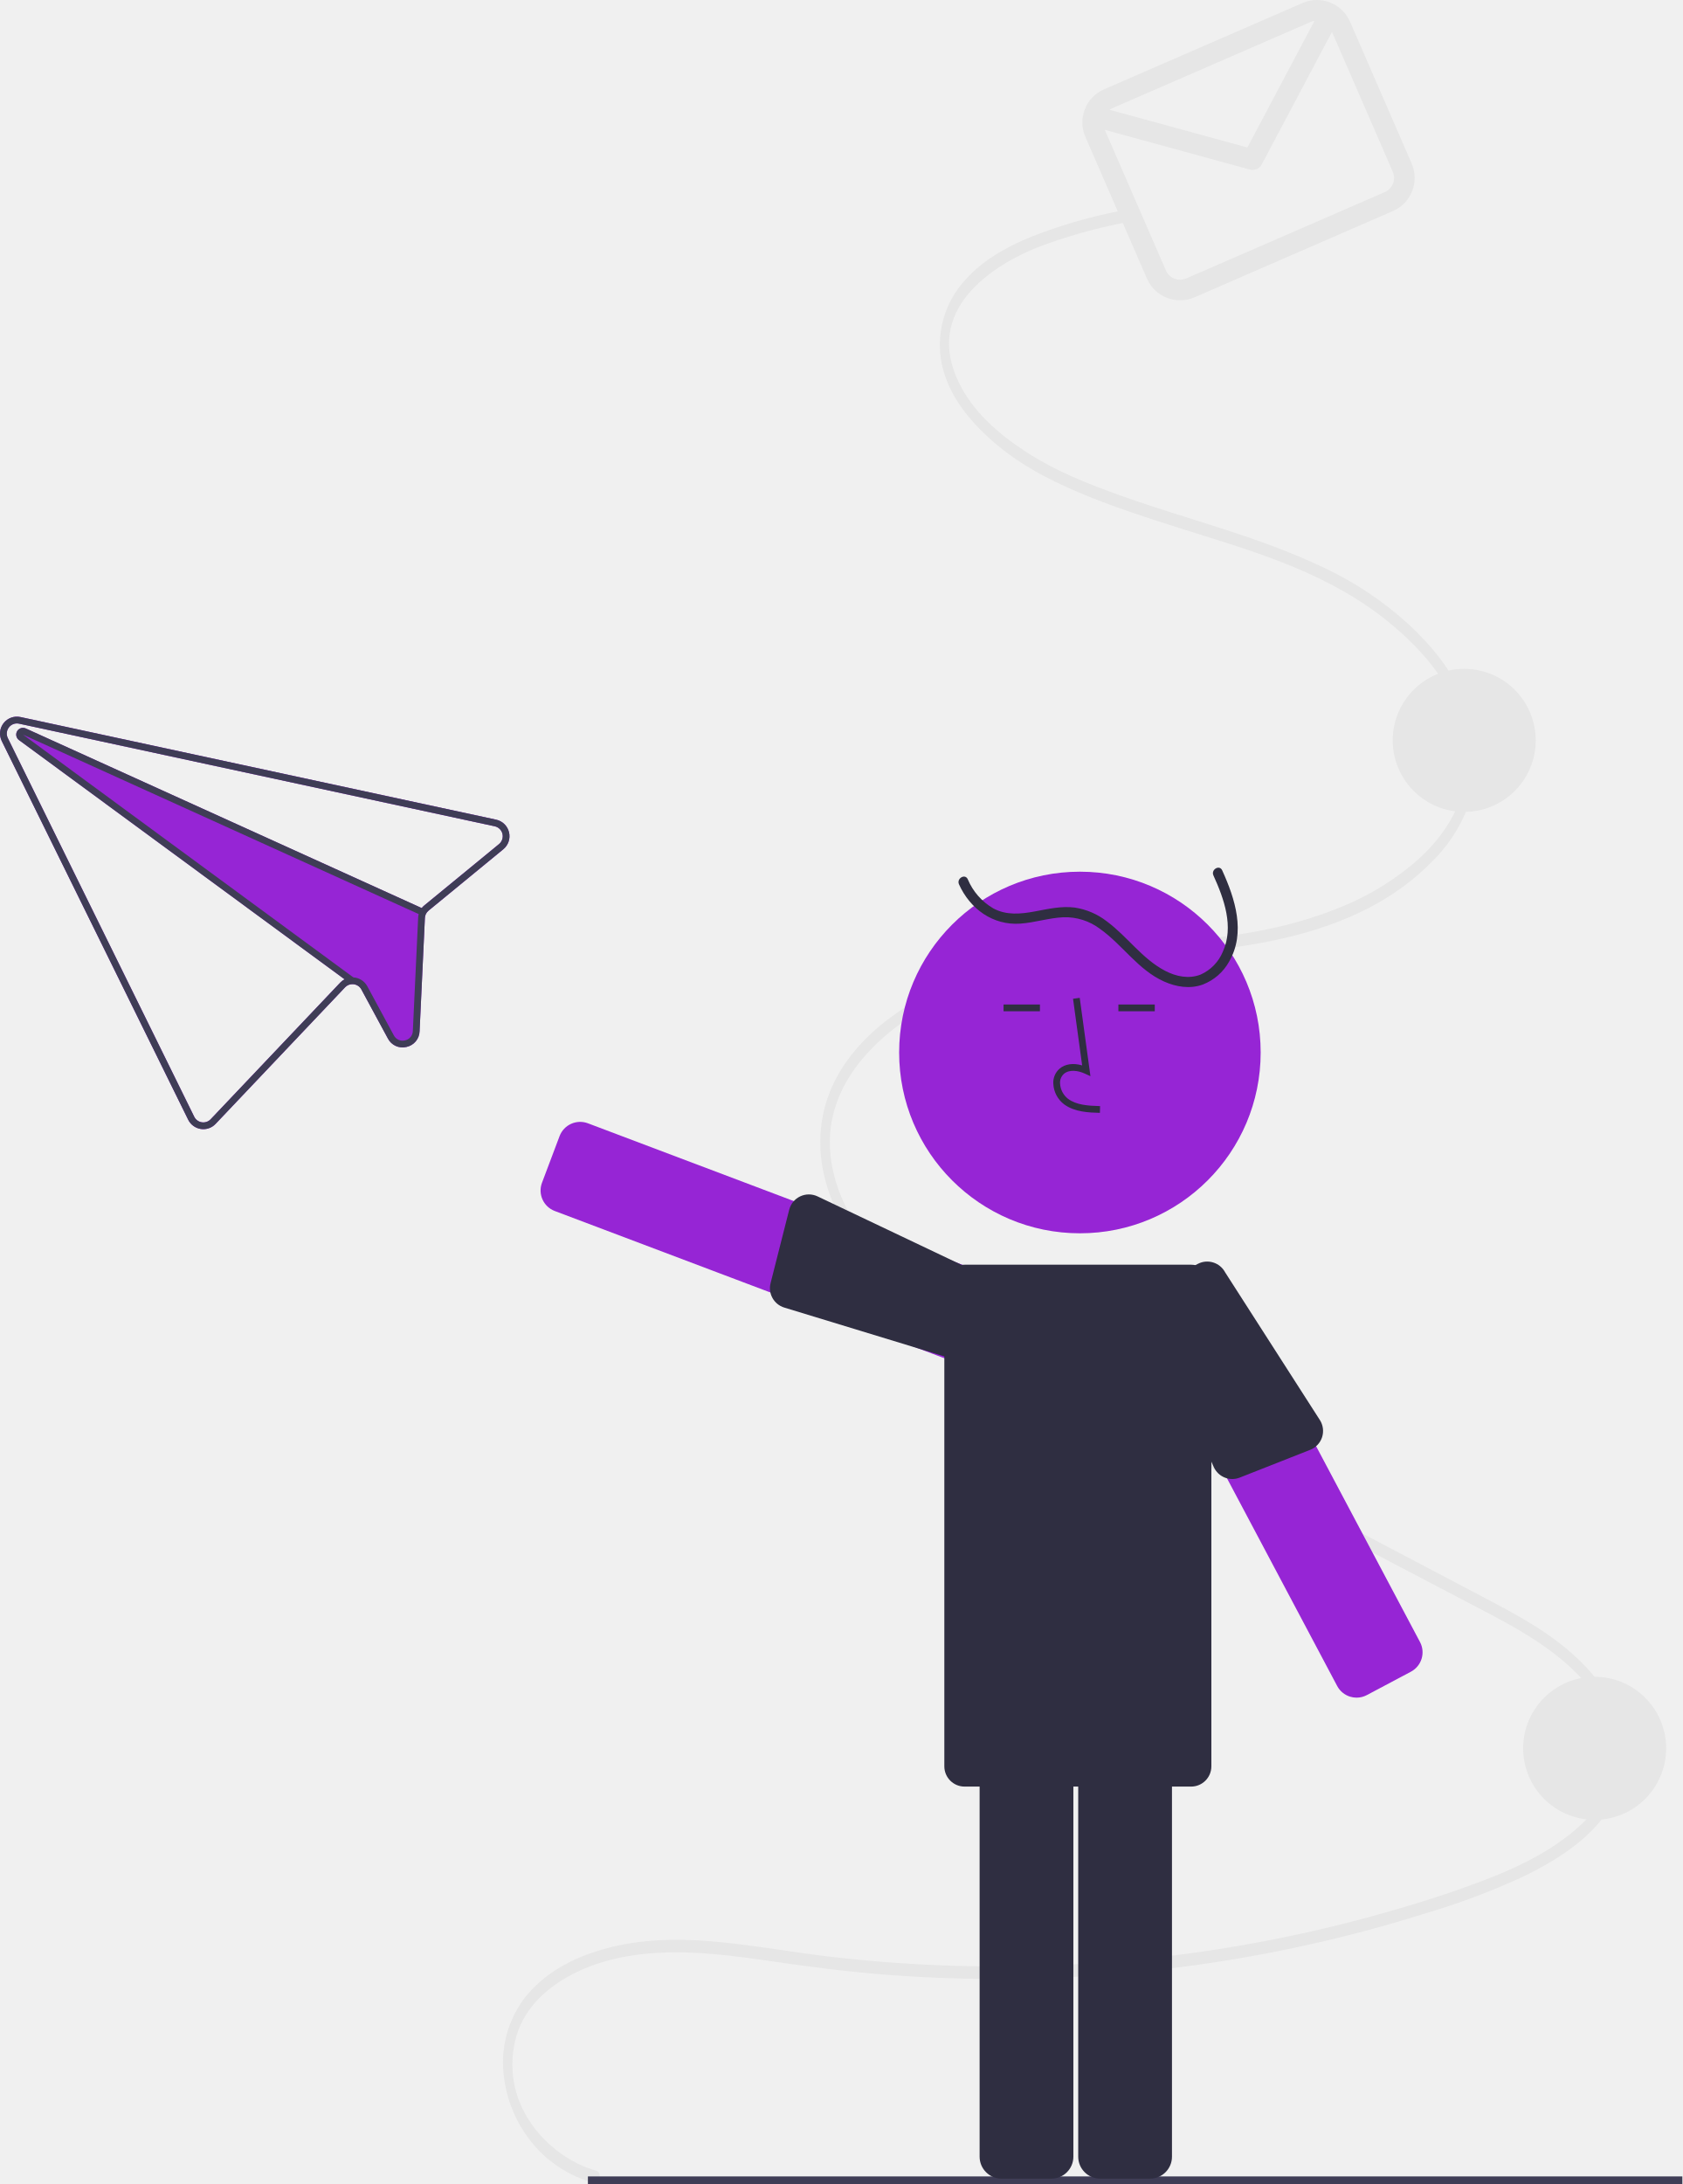
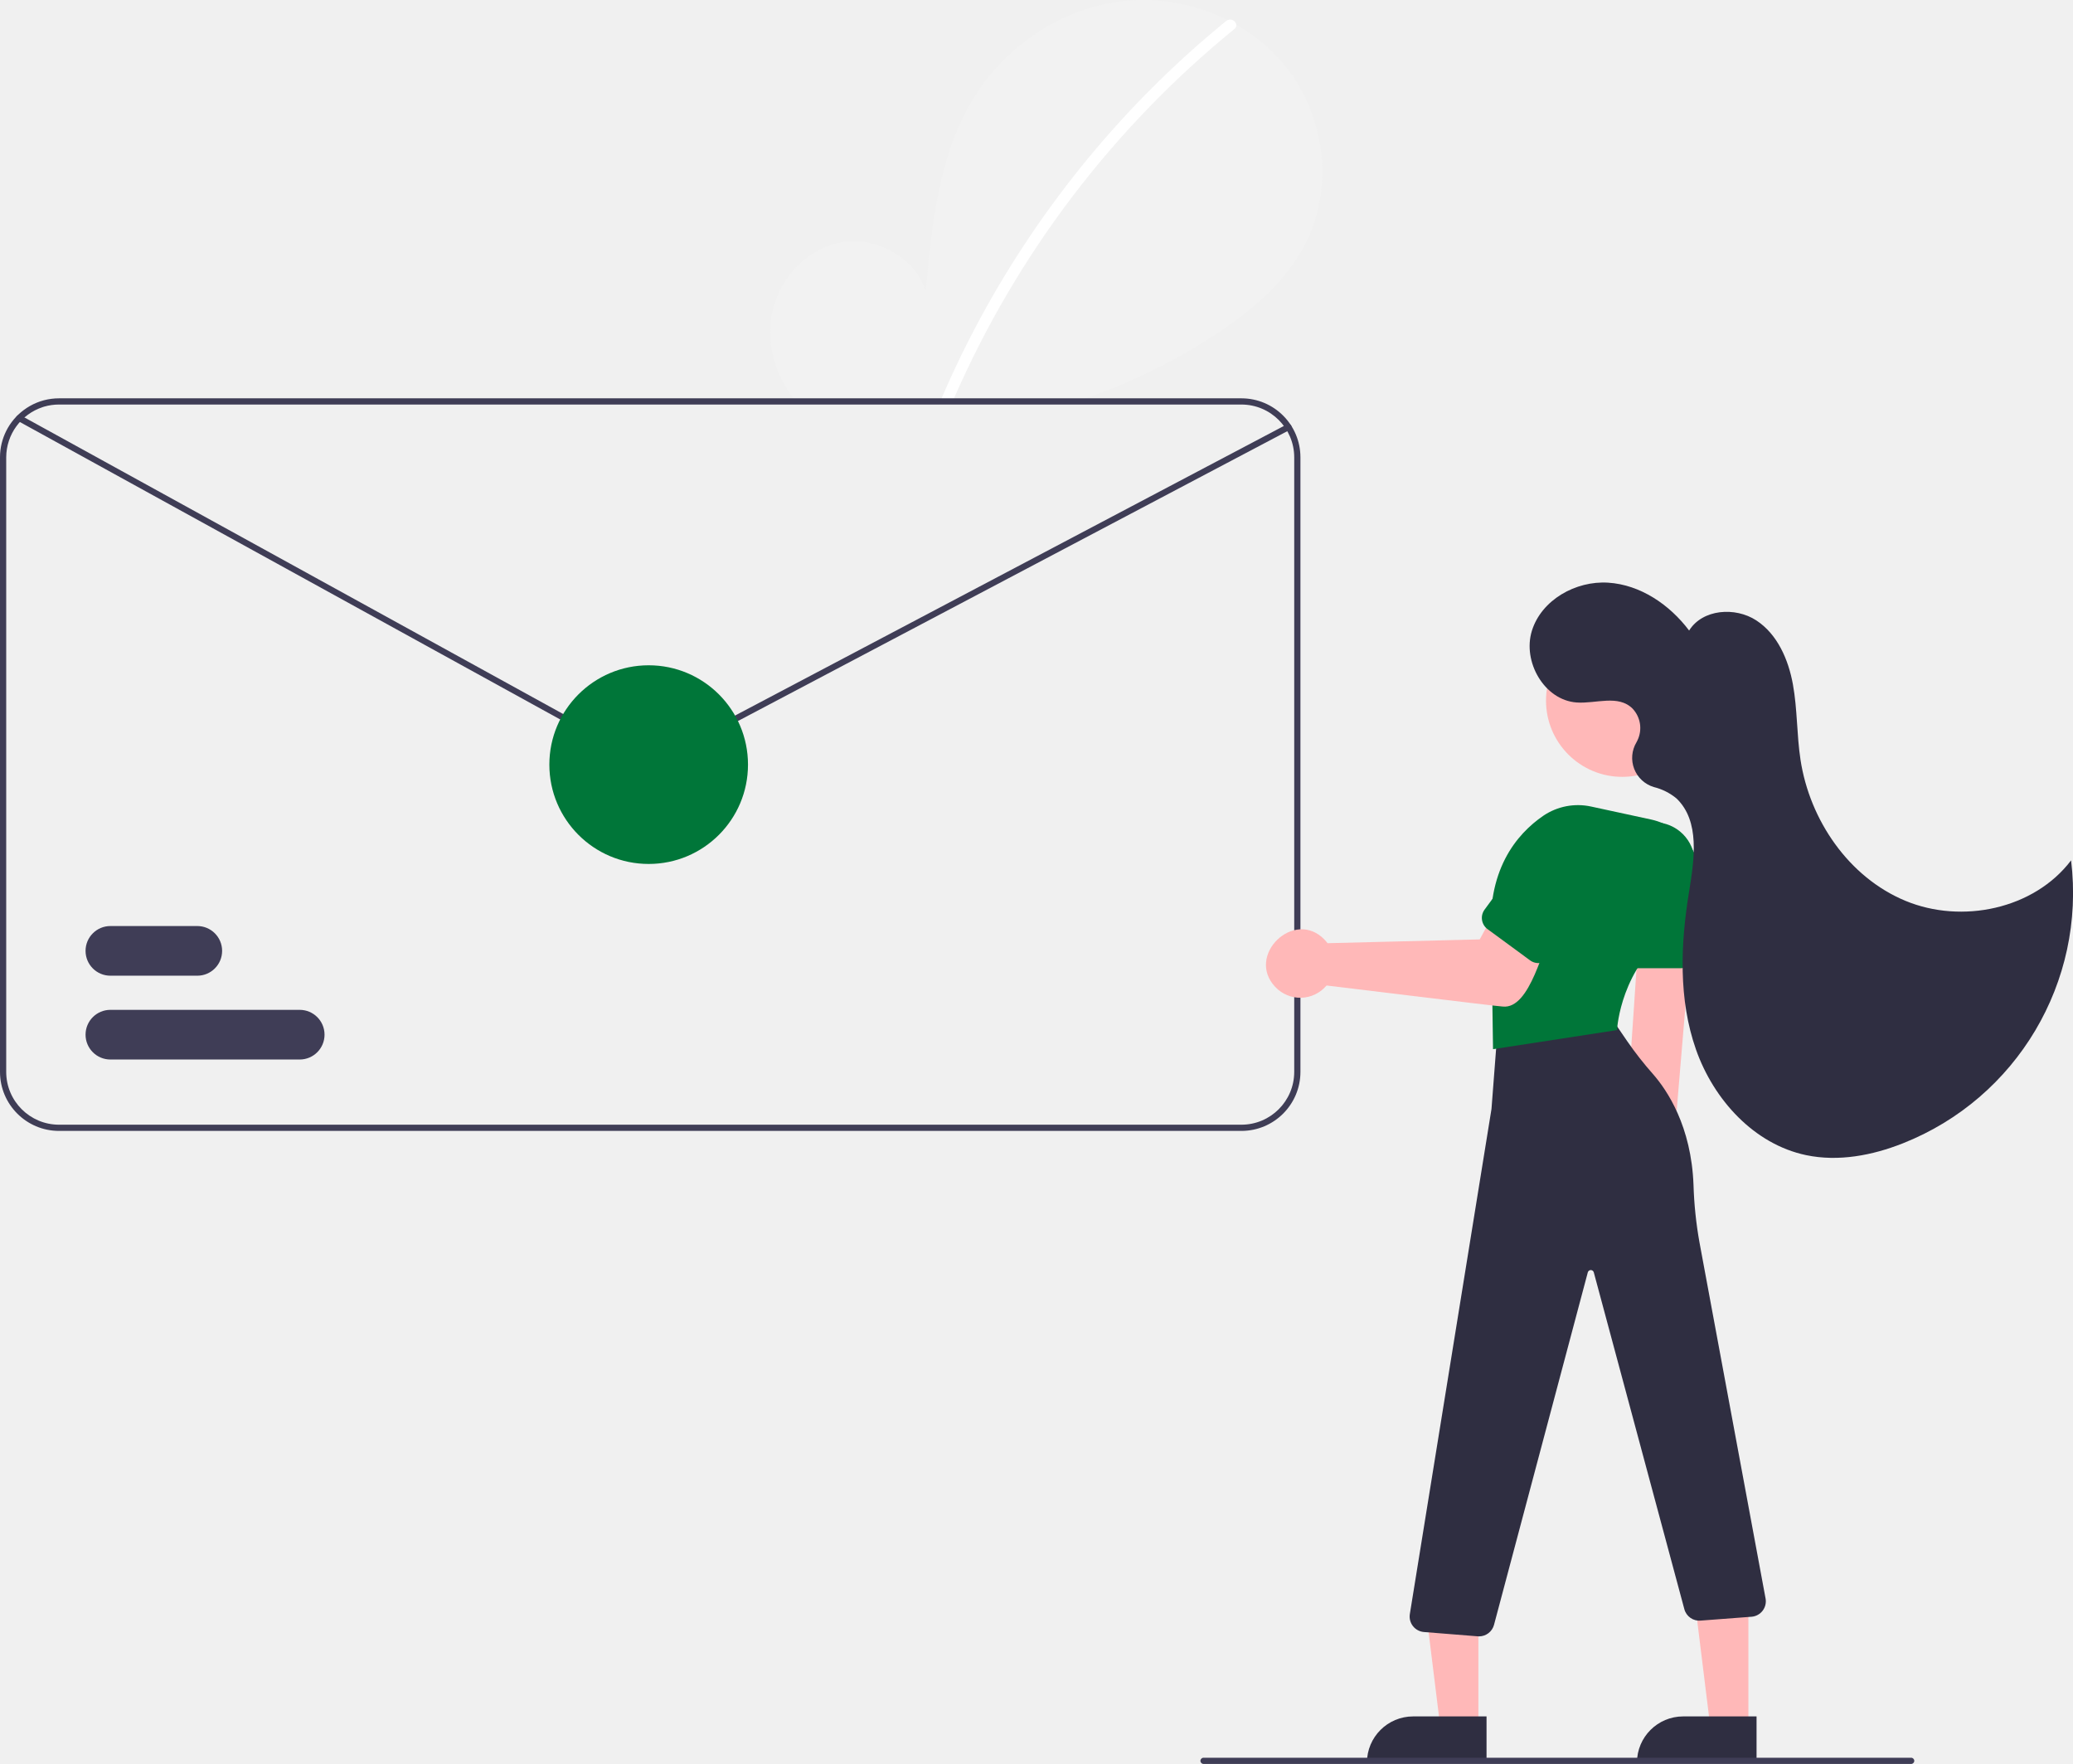
- <svg xmlns="http://www.w3.org/2000/svg" width="498.099" height="646.465" viewBox="0 0 498.099 646.465" role="img" artist="Katerina Limpitsouni" source="https://undraw.co/">
-   <path d="M497.856,369.39,358.823,339.399l-1.807-.389a5.002,5.002,0,0,0-5.546,7.106L406.672,458.217a5.018,5.018,0,0,0,3.727,2.729,4.968,4.968,0,0,0,4.379-1.502l38.342-40.428a2.91,2.91,0,0,1,2.139-.934,3.011,3.011,0,0,1,2.68,1.558l7.854,14.526a4.886,4.886,0,0,0,5.471,2.507l.039-.009a4.893,4.893,0,0,0,3.877-4.647l1.573-33.532a3.058,3.058,0,0,1,.307-1.205,3.254,3.254,0,0,1,.788-.973L499.968,378.151a5.006,5.006,0,0,0-2.112-8.761Zm.849,7.217-22.12,18.158a4.933,4.933,0,0,0-.779.787l-117.235-53.168a1.744,1.744,0,0,0-.322-.113,2.003,2.003,0,0,0-1.669,3.565l96.393,70.807a4.796,4.796,0,0,0-1.306.995l-38.341,40.428a3,3,0,0,1-4.864-.737L353.261,345.228a3.008,3.008,0,0,1,3.328-4.26l1.85.4,138.989,29.981a3.007,3.007,0,0,1,1.277,5.258Z" transform="translate(-350.9507 -126.7675)" fill="#9625d5" />
-   <path d="M527.492,769.293c-12.471-3.368-27.649-17.378-24.399-36.634,1.612-9.55,7.797-15.732,14.21-19.729,8.871-5.529,18.974-7.613,28.71-8.139,11.23-.607,22.447.924,33.593,2.543,11.003,1.598,22.008,3.029,33.06,3.903A426.181,426.181,0,0,0,741.702,701.655q15.65-3.612,31.113-8.474a213.747,213.747,0,0,0,28.579-10.681c12.256-5.884,32.187-17.334,30.562-38.539-.862-11.244-7.483-20.224-14.162-26.48-8.075-7.565-17.42-12.542-26.572-17.375-42.57-22.482-85.224-44.696-127.836-67.042-9.945-5.215-19.956-10.291-29.608-16.403-9.036-5.722-18.031-12.369-25.303-21.559-6.352-8.027-12.027-18.803-11.827-30.85.166-9.99,4.712-18.468,10.28-24.804,13.785-15.686,33.286-22.046,50.91-25.378,21.897-4.139,44.11-4.118,66.021-8.114,17.692-3.227,36.595-9.457,50.984-24.056a45.6,45.6,0,0,0,12.429-21.715,42.678,42.678,0,0,0-2.556-25.768c-3.898-9.31-10.115-16.726-16.652-22.798a99.914,99.914,0,0,0-25.256-16.873c-19.433-9.26-39.868-14.082-59.773-21.188-9.762-3.485-19.623-7.307-28.688-13.293-7.68-5.072-16.046-11.908-20.318-22.074-8.816-20.975,12.215-33.475,24.132-38.211a155.156,155.156,0,0,1,24.941-7.14c1.797-.386,1.034-3.973-.754-3.589a149.217,149.217,0,0,0-26.191,7.648c-7.186,2.986-14.601,6.91-20.245,13.662a28.438,28.438,0,0,0-6.426,22.235c1.495,10.064,7.994,17.818,14.098,23.435,8.072,7.428,17.275,12.278,26.605,16.232,9.827,4.164,19.863,7.41,29.895,10.593,20.047,6.361,40.993,12.03,59.09,25.566,12.659,9.469,29.857,27.223,25.646,49.229-1.869,9.769-7.546,17.406-13.671,23.024a79.603,79.603,0,0,1-24.484,14.887c-40.103,16.139-84.238,4.598-123.308,26.518-13.284,7.453-29.419,21.023-29.549,42.374-.067,11.091,4.378,21.264,9.875,29.304,6.583,9.63,15.108,16.751,23.781,22.703a276.823,276.823,0,0,0,28.399,16.442q16.031,8.42,32.069,16.818l64.884,34.026L785.055,600.852c9.839,5.16,19.931,10.109,28.877,17.683,7.325,6.202,15.979,16.376,15.232,29.01-.594,10.033-7.259,17.274-13.349,22.115-7.887,6.268-16.746,10.323-25.561,13.692-10.167,3.886-20.502,7.11-30.856,10.008a416.592,416.592,0,0,1-64.737,12.671A425.692,425.692,0,0,1,628.895,708.482q-16.637-.67-33.223-2.662c-11.398-1.373-22.746-3.488-34.173-4.426-10.336-.849-20.771-.652-30.95,2.076-8.499,2.278-17.478,6.337-23.93,14.259a31.543,31.543,0,0,0-6.696,21.305,38.256,38.256,0,0,0,7.843,21.112,35.489,35.489,0,0,0,18.972,12.736c1.782.481,2.543-3.105.754-3.589Z" transform="translate(-350.9507 -126.7675)" fill="#e6e6e6" />
-   <rect x="174.066" y="644.224" width="324.033" height="2.241" fill="#3f3d56" />
-   <circle cx="472.137" cy="517.502" r="21.168" fill="#e6e6e6" />
-   <circle cx="433.518" cy="219.148" r="21.168" fill="#e6e6e6" />
-   <path d="M736.61,127.653l-58.777,25.552a10.694,10.694,0,0,0-5.538,14.055l18.251,41.983a10.694,10.694,0,0,0,14.055,5.538l58.777-25.552A10.694,10.694,0,0,0,768.916,175.174l-18.251-41.983A10.694,10.694,0,0,0,736.61,127.653Zm2.433,5.598a4.557,4.557,0,0,1,1.099-.316L720.27,170.427l-40.815-11.169a4.581,4.581,0,0,1,.811-.455Zm21.901,50.38-58.777,25.552a4.583,4.583,0,0,1-6.023-2.373L678.057,165.203l42.96,11.756a3.052,3.052,0,0,0,3.502-1.514l20.799-39.243,18,41.405A4.583,4.583,0,0,1,760.945,183.631Z" transform="translate(-350.9507 -126.7675)" fill="#e6e6e6" />
-   <circle cx="319.733" cy="311.538" r="53.519" fill="#9625d5" />
-   <path d="M662.251,771.651H647.491a6.508,6.508,0,0,1-6.5-6.5V642.137a6.508,6.508,0,0,1,6.5-6.5H662.251a6.508,6.508,0,0,1,6.5,6.5V765.151A6.508,6.508,0,0,1,662.251,771.651Z" transform="translate(-350.9507 -126.7675)" fill="#2f2e41" />
-   <path d="M691.443,771.651H676.684a6.508,6.508,0,0,1-6.5-6.5V642.137a6.508,6.508,0,0,1,6.5-6.5h14.76a6.508,6.508,0,0,1,6.5,6.5V765.151A6.508,6.508,0,0,1,691.443,771.651Z" transform="translate(-350.9507 -126.7675)" fill="#2f2e41" />
-   <path d="M752.606,629.274a6.544,6.544,0,0,1-1.913-.288,6.46,6.46,0,0,1-3.836-3.168l-57.665-108.661a6.499,6.499,0,0,1,2.694-8.788l13.037-6.919a6.499,6.499,0,0,1,8.789,2.694L771.377,612.805a6.498,6.498,0,0,1-2.694,8.788L755.646,628.512A6.46,6.46,0,0,1,752.606,629.274Z" transform="translate(-350.9507 -126.7675)" fill="#9625d5" />
-   <path d="M632.563,529.116a6.46,6.46,0,0,1-2.283-.417h-.001L515.202,485.226a6.494,6.494,0,0,1-3.775-8.377l5.206-13.808a6.519,6.519,0,0,1,8.386-3.777l115.075,43.464a6.518,6.518,0,0,1,3.786,8.375l-5.216,13.81A6.529,6.529,0,0,1,632.563,529.116Z" transform="translate(-350.9507 -126.7675)" fill="#9625d5" />
-   <rect x="279.594" y="374.355" width="79.062" height="154.476" rx="6" fill="#2f2e41" />
-   <path d="M710.215,385.894c3.144,6.901,6.155,15.241,2.77,22.623a12.724,12.724,0,0,1-6.516,6.708c-3.489,1.392-7.291.597-10.524-1.085-6.806-3.542-11.193-10.124-17.27-14.633a20.534,20.534,0,0,0-9.504-4.096c-3.993-.52-7.957.421-11.863,1.148-4.154.773-8.447,1.181-12.291-.925a18.044,18.044,0,0,1-7.541-8.615c-.792-1.757-3.378-.234-2.59,1.514,3.269,7.257,10.029,12.202,18.152,11.63,4.298-.303,8.449-1.69,12.755-1.889a17.043,17.043,0,0,1,10.903,3.486c6.672,4.756,11.2,12.06,18.855,15.514,3.611,1.63,7.747,2.309,11.555.905a15.148,15.148,0,0,0,7.737-6.738c5.023-8.649,1.797-18.648-2.037-27.062-.799-1.754-3.386-.231-2.59,1.514Z" transform="translate(-350.9507 -126.7675)" fill="#2f2e41" />
-   <path d="M676.601,456.175c-3.306-.093-7.421-.208-10.59-2.523a8.134,8.134,0,0,1-3.2-6.072,5.47,5.47,0,0,1,1.86-4.493c1.654-1.399,4.071-1.728,6.679-.961l-2.7-19.726,1.982-.271,3.173,23.189-1.654-.758c-1.917-.88-4.552-1.329-6.188.055a3.515,3.515,0,0,0-1.152,2.895,6.147,6.147,0,0,0,2.381,4.528c2.467,1.802,5.746,2.035,9.467,2.139Z" transform="translate(-350.9507 -126.7675)" fill="#2f2e41" />
-   <rect x="297.128" y="297.333" width="10.771" height="2" fill="#2f2e41" />
-   <rect x="331.128" y="297.333" width="10.771" height="2" fill="#2f2e41" />
-   <path d="M630.456,528.232l-47.294-14.421a6,6,0,0,1-4.066-7.215l5.521-21.754a6,6,0,0,1,8.391-3.943l46.908,22.297a6.011,6.011,0,0,1,3.495,7.73l-5.217,13.81A6.011,6.011,0,0,1,630.456,528.232Z" transform="translate(-350.9507 -126.7675)" fill="#2f2e41" />
-   <path d="M690.042,515.926,710.325,561.018a6,6,0,0,0,7.671,3.121l20.882-8.226a6,6,0,0,0,2.851-8.822l-28.047-43.714a6.011,6.011,0,0,0-8.11-2.49l-13.04,6.92A6.011,6.011,0,0,0,690.042,515.926Z" transform="translate(-350.9507 -126.7675)" fill="#2f2e41" />
-   <path d="M497.856,369.39,358.823,339.399l-1.807-.389a5.002,5.002,0,0,0-5.546,7.106L406.672,458.217a5.018,5.018,0,0,0,3.727,2.729,4.968,4.968,0,0,0,4.379-1.502l38.342-40.428a2.91,2.91,0,0,1,2.139-.934,3.011,3.011,0,0,1,2.68,1.558l7.854,14.526a4.886,4.886,0,0,0,5.471,2.507l.039-.009a4.893,4.893,0,0,0,3.877-4.647l1.573-33.532a3.058,3.058,0,0,1,.307-1.205,3.254,3.254,0,0,1,.788-.973L499.968,378.151a5.006,5.006,0,0,0-2.112-8.761Zm.849,7.217-22.12,18.158a4.933,4.933,0,0,0-.779.787,4.647,4.647,0,0,0-.532.835,4.796,4.796,0,0,0-.363.951l.002.01a4.731,4.731,0,0,0-.158,1.049l-1.573,33.532a2.904,2.904,0,0,1-2.323,2.788l-.02.004a2.911,2.911,0,0,1-3.291-1.494l-7.856-14.536a4.989,4.989,0,0,0-4.1-2.606l-.01.002c-.114-.005-.228-.011-.34-.007a4.866,4.866,0,0,0-2.272.564,4.796,4.796,0,0,0-1.306.995l-38.341,40.428a3,3,0,0,1-4.864-.737L353.261,345.228a3.008,3.008,0,0,1,3.328-4.26l1.85.4,138.989,29.981a3.007,3.007,0,0,1,1.277,5.258Z" transform="translate(-350.9507 -126.7675)" fill="#3f3d56" />
-   <path d="M476.25,395.75l-.826,1.822-.51-.225-.002-.01L357.769,344.22l97.816,71.865.01-.002.259.199-1.179,1.613-1.701-1.252-96.393-70.807a2.003,2.003,0,0,1,1.669-3.565,1.744,1.744,0,0,1,.322.113l117.235,53.168Z" transform="translate(-350.9507 -126.7675)" fill="#3f3d56" />
+ <svg xmlns="http://www.w3.org/2000/svg" width="667.923" height="568.25" viewBox="0 0 667.923 568.25" role="img" artist="Katerina Limpitsouni" source="https://undraw.co/">
+   <path d="M687.178,243.295c-6.31,13.07-17.92,22.8-30.08,30.72a190.204,190.204,0,0,1-41.3,20.18c-2,.7-4.02,1.37-6.04,2h-86.48c-.56-.64-1.1-1.31-1.62-2-5.43-7.18-8.34-16.27-7.25-25.18,1.43-11.68,10.3-22.42,21.81-24.91,11.51-2.48,24.63,4.39,28.12,15.63,1.93-21.67,4.15-44.25,15.67-62.71,10.43-16.71,28.51-28.67,48.09-30.81a60.56,60.56,0,0,1,33.48,6.13c.95.48,1.89.98,2.81,1.5a56.017,56.017,0,0,1,16.14,13.77C692.738,203.075,695.729,225.545,687.178,243.295Z" transform="translate(-266.0386 -165.875)" fill="#f2f2f2" />
+   <path d="M664.388,173.845a1.522,1.522,0,0,1-.62,1.37,316.963,316.963,0,0,0-90.35,118.98c-.3.66-.59,1.33-.87,2h-3.98c.28-.67.56-1.34.85-2q5.685-13.26,12.57-25.98a321.831,321.831,0,0,1,34.9-51.66,317.07,317.07,0,0,1,44.27-43.95,1.923,1.923,0,0,1,.42-.26A2.038,2.038,0,0,1,664.388,173.845Z" transform="translate(-266.0386 -165.875)" fill="#fff" />
+   <path d="M666.039,294.195h-381a18.89,18.89,0,0,0-9.36,2.47,18.525,18.525,0,0,0-1.97,1.29,18.964,18.964,0,0,0-7.67,15.24v198a19.017,19.017,0,0,0,19,19h381a19.017,19.017,0,0,0,19-19v-198A19.017,19.017,0,0,0,666.039,294.195Zm17,217a17.024,17.024,0,0,1-17,17h-381a17.024,17.024,0,0,1-17-17v-198a17.095,17.095,0,0,1,11.78-16.18c.14-.04.27-.09.41-.13a16.996,16.996,0,0,1,4.81-.69h381a17.024,17.024,0,0,1,17,17Z" transform="translate(-266.0386 -165.875)" fill="#3f3d56" />
+   <path d="M803.257,552.467a10.743,10.743,0,0,0,1.964-16.355l5.972-71.211-17.105,1.881L789.401,536.091A10.801,10.801,0,0,0,803.257,552.467Z" transform="translate(-266.0386 -165.875)" fill="#ffb8b8" />
+   <polygon points="476.337 556.443 464.077 556.442 458.245 509.154 476.339 509.155 476.337 556.443" fill="#ffb8b8" />
+   <path d="M455.32,552.939h23.644a0,0,0,0,1,0,0V567.826a0,0,0,0,1,0,0H440.433a0,0,0,0,1,0,0v0A14.887,14.887,0,0,1,455.32,552.939Z" fill="#2f2e41" />
+   <polygon points="563.337 556.443 551.077 556.442 545.245 509.154 563.339 509.155 563.337 556.443" fill="#ffb8b8" />
+   <path d="M542.32,552.939h23.644a0,0,0,0,1,0,0V567.826a0,0,0,0,1,0,0H527.433a0,0,0,0,1,0,0v0A14.887,14.887,0,0,1,542.32,552.939Z" fill="#2f2e41" />
+   <path d="M742.582,693.03c-.133,0-.266-.006-.401-.017l-17.352-1.389a5,5,0,0,1-4.538-5.782l26.308-162.72,1.762-22.951a4.972,4.972,0,0,1,3.916-4.501l26.461-5.788a4.968,4.968,0,0,1,5.195,2.061l6.452,9.431a110.399,110.399,0,0,0,8.245,10.509c4.578,5.214,12.362,16.79,13.06,35.735a126.609,126.609,0,0,0,1.934,18.554l21.303,114.761a4.998,4.998,0,0,1-4.439,5.765l-16.448,1.246a4.979,4.979,0,0,1-5.302-3.68l-29.177-108.501a1.0 1,0,0,0-1.932.003L747.412,689.316A5.005,5.005,0,0,1,742.582,693.03Z" transform="translate(-266.0386 -165.875)" fill="#2f2e41" />
+   <circle cx="522.687" cy="225.703" r="24.561" fill="#ffb8b8" />
+   <path d="M747.096,503.864l-.508-35.074c-1.871-22.433,8.064-34.211,16.728-40.136a19.919,19.919,0,0,1,15.403-2.948l19.33,4.179a20.372,20.372,0,0,1,13.055,9.297,19.021,19.021,0,0,1,2.172,15.008,20.597,20.597,0,0,1-8.4,11.502C788.267,477.416,787.097,497.11,787.087,497.308l-.02.407Z" transform="translate(-266.0386 -165.875)" fill="#007639" />
+   <path d="M807.588,477.783h-17a4.505,4.505,0,0,1-4.5-4.5v-29.5a13,13,0,1,1,26,0v29.5A4.505,4.505,0,0,1,807.588,477.783Z" transform="translate(-266.0386 -165.875)" fill="#007639" />
+   <path d="M693.449,483.356a11.036,11.036,0,0,1-16.497.477c-9.686-10.159,6.148-25.413,15.871-15.232h0a10.678,10.678,0,0,1,.952,1.12l49.028-1.219,5.852-10.703,17.985,6.983c-3.453,5.355-7.417,26.37-16.448,25.347C749.009,490.161,694.66,483.442,693.449,483.356Z" transform="translate(-266.0386 -165.875)" fill="#ffb8b8" />
+   <path d="M759.037,475.257l-13.705-10.058a4.505,4.505,0,0,1-.965-6.29l17.454-23.783a13,13,0,1,1,20.961,15.383L765.327,474.292A4.505,4.505,0,0,1,759.037,475.257Z" transform="translate(-266.0386 -165.875)" fill="#007639" />
+   <path d="M793.645,404.344a9.111,9.111,0,0,0-1.56-10.159c-4.621-4.659-11.84-1.551-18.084-2.008-10.401-.76-17.485-13.163-14.38-23.119s14.142-16.134,24.551-15.479,19.832,7.094,26.105,15.425c4.294-6.911,14.843-7.717,21.652-3.262s10.331,12.596,11.787,20.601,1.218,16.231,2.444,24.275c2.972,19.497,15.555,37.857,33.763,45.436s41.508,2.708,53.42-13.011a86.77,86.77,0,0,1-54.201,91.154c-9.867,3.905-20.763,5.979-31.15,3.808-16.77-3.504-29.814-17.846-35.498-34.008s-5.004-33.895-2.243-50.803c1.7-10.414,3.584-22.748-4.012-30.073a18.243,18.243,0,0,0-7.335-3.698A9.802,9.802,0,0,1,793.313,405Q793.498,404.673,793.645,404.344Z" transform="translate(-266.0386 -165.875)" fill="#2f2e41" />
+   <path d="M881.818,734.125h-228a1,1,0,0,1,0-2h228a1,1,0,1,1,0,2Z" transform="translate(-266.0386 -165.875)" fill="#3f3d56" />
+   <path d="M475.122,412.111a8.987,8.987,0,0,1-4.339-1.119L271.74,301.439a1.0 1,0,0,1,.964-1.752L471.748,409.24a6.982,6.982,0,0,0,6.641.059L680.709,302.569a1.0 1,0,1,1,.933,1.769L479.322,411.067A8.992,8.992,0,0,1,475.122,412.111Z" transform="translate(-266.0386 -165.875)" fill="#3f3d56" />
+   <path d="M329.605,480.195h-28a8,8,0,0,1,0-16h28a8,8,0,0,1,0,16Z" transform="translate(-266.0386 -165.875)" fill="#3f3d56" />
+   <path d="M362.605,507.195h-61a8,8,0,0,1,0-16h61a8,8,0,0,1,0,16Z" transform="translate(-266.0386 -165.875)" fill="#3f3d56" />
+   <circle cx="209.004" cy="246.32" r="32" fill="#007639" />
</svg>
